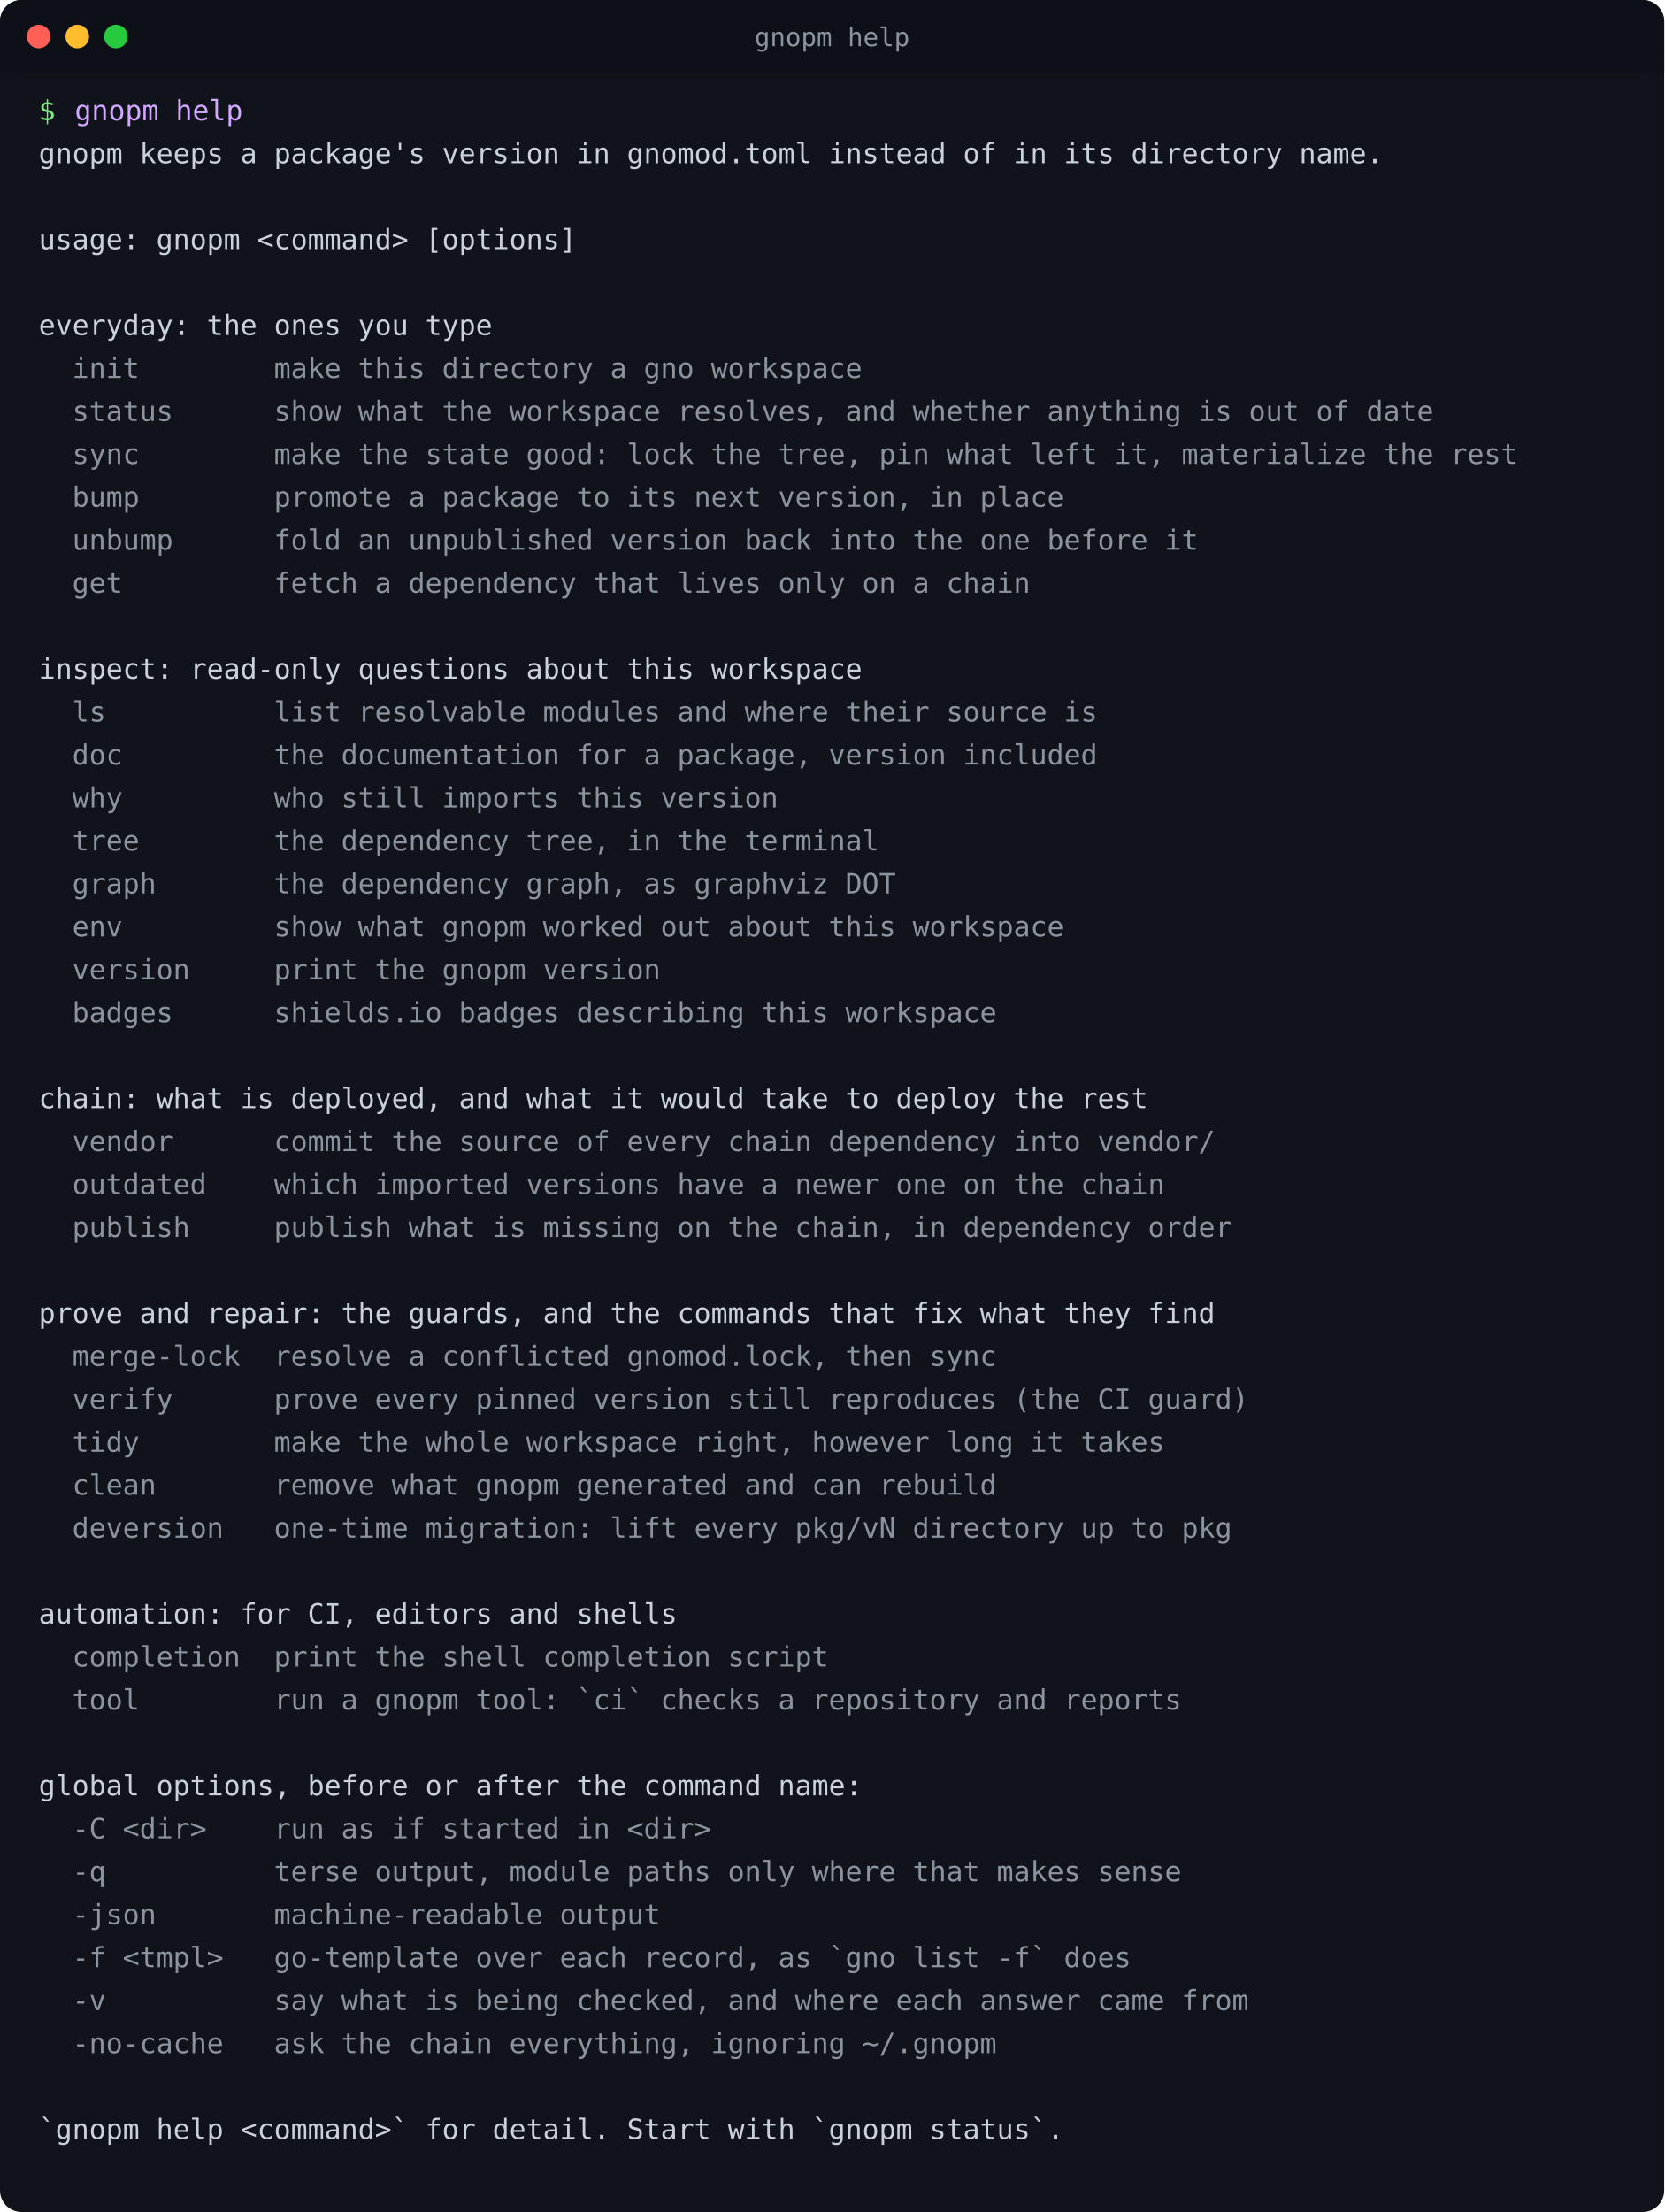
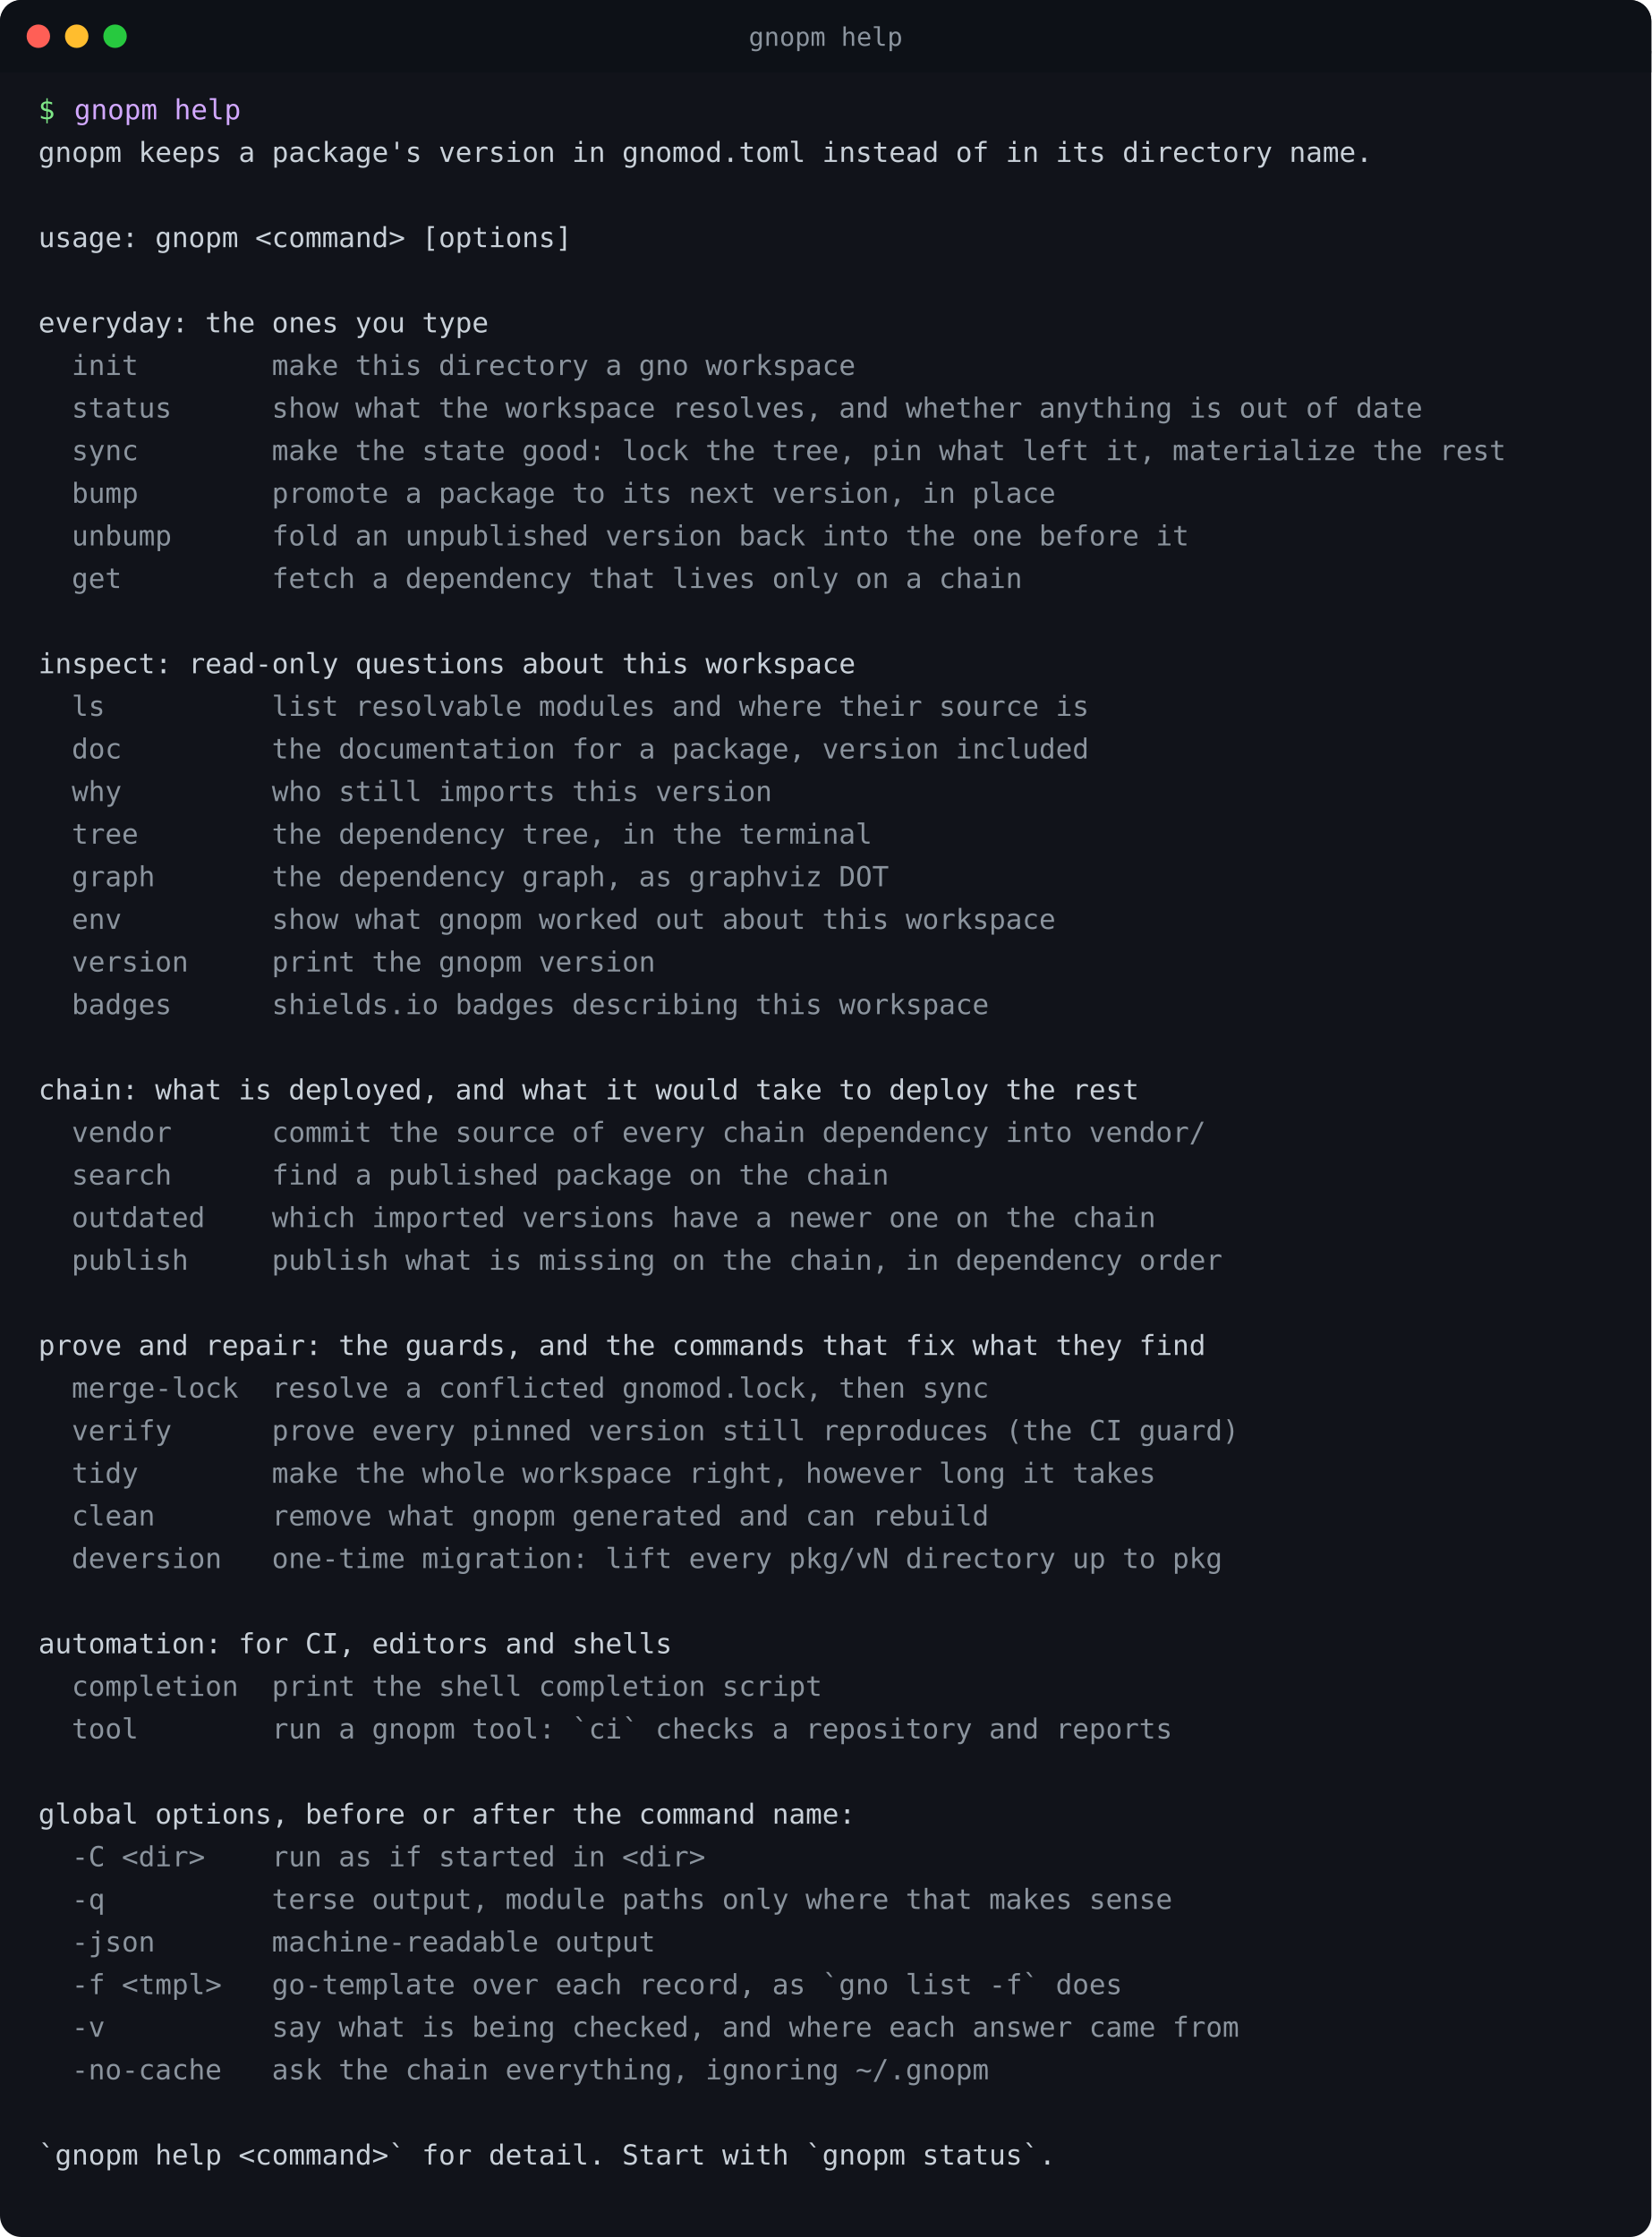
- <svg xmlns="http://www.w3.org/2000/svg" width="775" height="1030" viewBox="0 0 775 1030" font-family="ui-monospace,SFMono-Regular,Menlo,monospace" font-size="13">
-   <rect width="775" height="1030" rx="10" fill="#11131a" />
+ <svg xmlns="http://www.w3.org/2000/svg" width="775" height="1050" viewBox="0 0 775 1050" font-family="ui-monospace,SFMono-Regular,Menlo,monospace" font-size="13">
+   <rect width="775" height="1050" rx="10" fill="#11131a" />
  <rect width="775" height="34" rx="10" fill="#0d1117" />
  <rect y="24" width="775" height="10" fill="#0d1117" />
  <circle cx="18" cy="17.0" r="5.5" fill="#ff5f56" />
  <circle cx="36" cy="17.0" r="5.5" fill="#ffbd2e" />
  <circle cx="54" cy="17.0" r="5.5" fill="#27c93f" />
  <text x="387.5" y="21.5" fill="#8b949e" text-anchor="middle" font-size="12">gnopm help</text>
  <text x="18" y="56" fill="#7ee787">$</text>
  <text x="34.8" y="56" fill="#d2a8ff">gnopm help</text>
  <text x="18" y="76" fill="#c9d1d9" xml:space="preserve">gnopm keeps a package's version in gnomod.toml instead of in its directory name.</text>
  <text x="18" y="116" fill="#c9d1d9" xml:space="preserve">usage: gnopm &lt;command&gt; [options]</text>
  <text x="18" y="156" fill="#c9d1d9" xml:space="preserve">everyday: the ones you type</text>
  <text x="18" y="176" fill="#8b949e" xml:space="preserve">  init        make this directory a gno workspace</text>
  <text x="18" y="196" fill="#8b949e" xml:space="preserve">  status      show what the workspace resolves, and whether anything is out of date</text>
  <text x="18" y="216" fill="#8b949e" xml:space="preserve">  sync        make the state good: lock the tree, pin what left it, materialize the rest</text>
  <text x="18" y="236" fill="#8b949e" xml:space="preserve">  bump        promote a package to its next version, in place</text>
  <text x="18" y="256" fill="#8b949e" xml:space="preserve">  unbump      fold an unpublished version back into the one before it</text>
  <text x="18" y="276" fill="#8b949e" xml:space="preserve">  get         fetch a dependency that lives only on a chain</text>
  <text x="18" y="316" fill="#c9d1d9" xml:space="preserve">inspect: read-only questions about this workspace</text>
  <text x="18" y="336" fill="#8b949e" xml:space="preserve">  ls          list resolvable modules and where their source is</text>
  <text x="18" y="356" fill="#8b949e" xml:space="preserve">  doc         the documentation for a package, version included</text>
  <text x="18" y="376" fill="#8b949e" xml:space="preserve">  why         who still imports this version</text>
  <text x="18" y="396" fill="#8b949e" xml:space="preserve">  tree        the dependency tree, in the terminal</text>
  <text x="18" y="416" fill="#8b949e" xml:space="preserve">  graph       the dependency graph, as graphviz DOT</text>
  <text x="18" y="436" fill="#8b949e" xml:space="preserve">  env         show what gnopm worked out about this workspace</text>
  <text x="18" y="456" fill="#8b949e" xml:space="preserve">  version     print the gnopm version</text>
  <text x="18" y="476" fill="#8b949e" xml:space="preserve">  badges      shields.io badges describing this workspace</text>
  <text x="18" y="516" fill="#c9d1d9" xml:space="preserve">chain: what is deployed, and what it would take to deploy the rest</text>
  <text x="18" y="536" fill="#8b949e" xml:space="preserve">  vendor      commit the source of every chain dependency into vendor/</text>
-   <text x="18" y="556" fill="#8b949e" xml:space="preserve">  outdated    which imported versions have a newer one on the chain</text>
-   <text x="18" y="576" fill="#8b949e" xml:space="preserve">  publish     publish what is missing on the chain, in dependency order</text>
-   <text x="18" y="616" fill="#c9d1d9" xml:space="preserve">prove and repair: the guards, and the commands that fix what they find</text>
-   <text x="18" y="636" fill="#8b949e" xml:space="preserve">  merge-lock  resolve a conflicted gnomod.lock, then sync</text>
-   <text x="18" y="656" fill="#8b949e" xml:space="preserve">  verify      prove every pinned version still reproduces (the CI guard)</text>
-   <text x="18" y="676" fill="#8b949e" xml:space="preserve">  tidy        make the whole workspace right, however long it takes</text>
-   <text x="18" y="696" fill="#8b949e" xml:space="preserve">  clean       remove what gnopm generated and can rebuild</text>
-   <text x="18" y="716" fill="#8b949e" xml:space="preserve">  deversion   one-time migration: lift every pkg/vN directory up to pkg</text>
-   <text x="18" y="756" fill="#c9d1d9" xml:space="preserve">automation: for CI, editors and shells</text>
-   <text x="18" y="776" fill="#8b949e" xml:space="preserve">  completion  print the shell completion script</text>
-   <text x="18" y="796" fill="#8b949e" xml:space="preserve">  tool        run a gnopm tool: `ci` checks a repository and reports</text>
-   <text x="18" y="836" fill="#c9d1d9" xml:space="preserve">global options, before or after the command name:</text>
-   <text x="18" y="856" fill="#8b949e" xml:space="preserve">  -C &lt;dir&gt;    run as if started in &lt;dir&gt;</text>
-   <text x="18" y="876" fill="#8b949e" xml:space="preserve">  -q          terse output, module paths only where that makes sense</text>
-   <text x="18" y="896" fill="#8b949e" xml:space="preserve">  -json       machine-readable output</text>
-   <text x="18" y="916" fill="#8b949e" xml:space="preserve">  -f &lt;tmpl&gt;   go-template over each record, as `gno list -f` does</text>
-   <text x="18" y="936" fill="#8b949e" xml:space="preserve">  -v          say what is being checked, and where each answer came from</text>
-   <text x="18" y="956" fill="#8b949e" xml:space="preserve">  -no-cache   ask the chain everything, ignoring ~/.gnopm</text>
-   <text x="18" y="996" fill="#c9d1d9" xml:space="preserve">`gnopm help &lt;command&gt;` for detail. Start with `gnopm status`.</text>
+   <text x="18" y="556" fill="#8b949e" xml:space="preserve">  search      find a published package on the chain</text>
+   <text x="18" y="576" fill="#8b949e" xml:space="preserve">  outdated    which imported versions have a newer one on the chain</text>
+   <text x="18" y="596" fill="#8b949e" xml:space="preserve">  publish     publish what is missing on the chain, in dependency order</text>
+   <text x="18" y="636" fill="#c9d1d9" xml:space="preserve">prove and repair: the guards, and the commands that fix what they find</text>
+   <text x="18" y="656" fill="#8b949e" xml:space="preserve">  merge-lock  resolve a conflicted gnomod.lock, then sync</text>
+   <text x="18" y="676" fill="#8b949e" xml:space="preserve">  verify      prove every pinned version still reproduces (the CI guard)</text>
+   <text x="18" y="696" fill="#8b949e" xml:space="preserve">  tidy        make the whole workspace right, however long it takes</text>
+   <text x="18" y="716" fill="#8b949e" xml:space="preserve">  clean       remove what gnopm generated and can rebuild</text>
+   <text x="18" y="736" fill="#8b949e" xml:space="preserve">  deversion   one-time migration: lift every pkg/vN directory up to pkg</text>
+   <text x="18" y="776" fill="#c9d1d9" xml:space="preserve">automation: for CI, editors and shells</text>
+   <text x="18" y="796" fill="#8b949e" xml:space="preserve">  completion  print the shell completion script</text>
+   <text x="18" y="816" fill="#8b949e" xml:space="preserve">  tool        run a gnopm tool: `ci` checks a repository and reports</text>
+   <text x="18" y="856" fill="#c9d1d9" xml:space="preserve">global options, before or after the command name:</text>
+   <text x="18" y="876" fill="#8b949e" xml:space="preserve">  -C &lt;dir&gt;    run as if started in &lt;dir&gt;</text>
+   <text x="18" y="896" fill="#8b949e" xml:space="preserve">  -q          terse output, module paths only where that makes sense</text>
+   <text x="18" y="916" fill="#8b949e" xml:space="preserve">  -json       machine-readable output</text>
+   <text x="18" y="936" fill="#8b949e" xml:space="preserve">  -f &lt;tmpl&gt;   go-template over each record, as `gno list -f` does</text>
+   <text x="18" y="956" fill="#8b949e" xml:space="preserve">  -v          say what is being checked, and where each answer came from</text>
+   <text x="18" y="976" fill="#8b949e" xml:space="preserve">  -no-cache   ask the chain everything, ignoring ~/.gnopm</text>
+   <text x="18" y="1016" fill="#c9d1d9" xml:space="preserve">`gnopm help &lt;command&gt;` for detail. Start with `gnopm status`.</text>
</svg>
